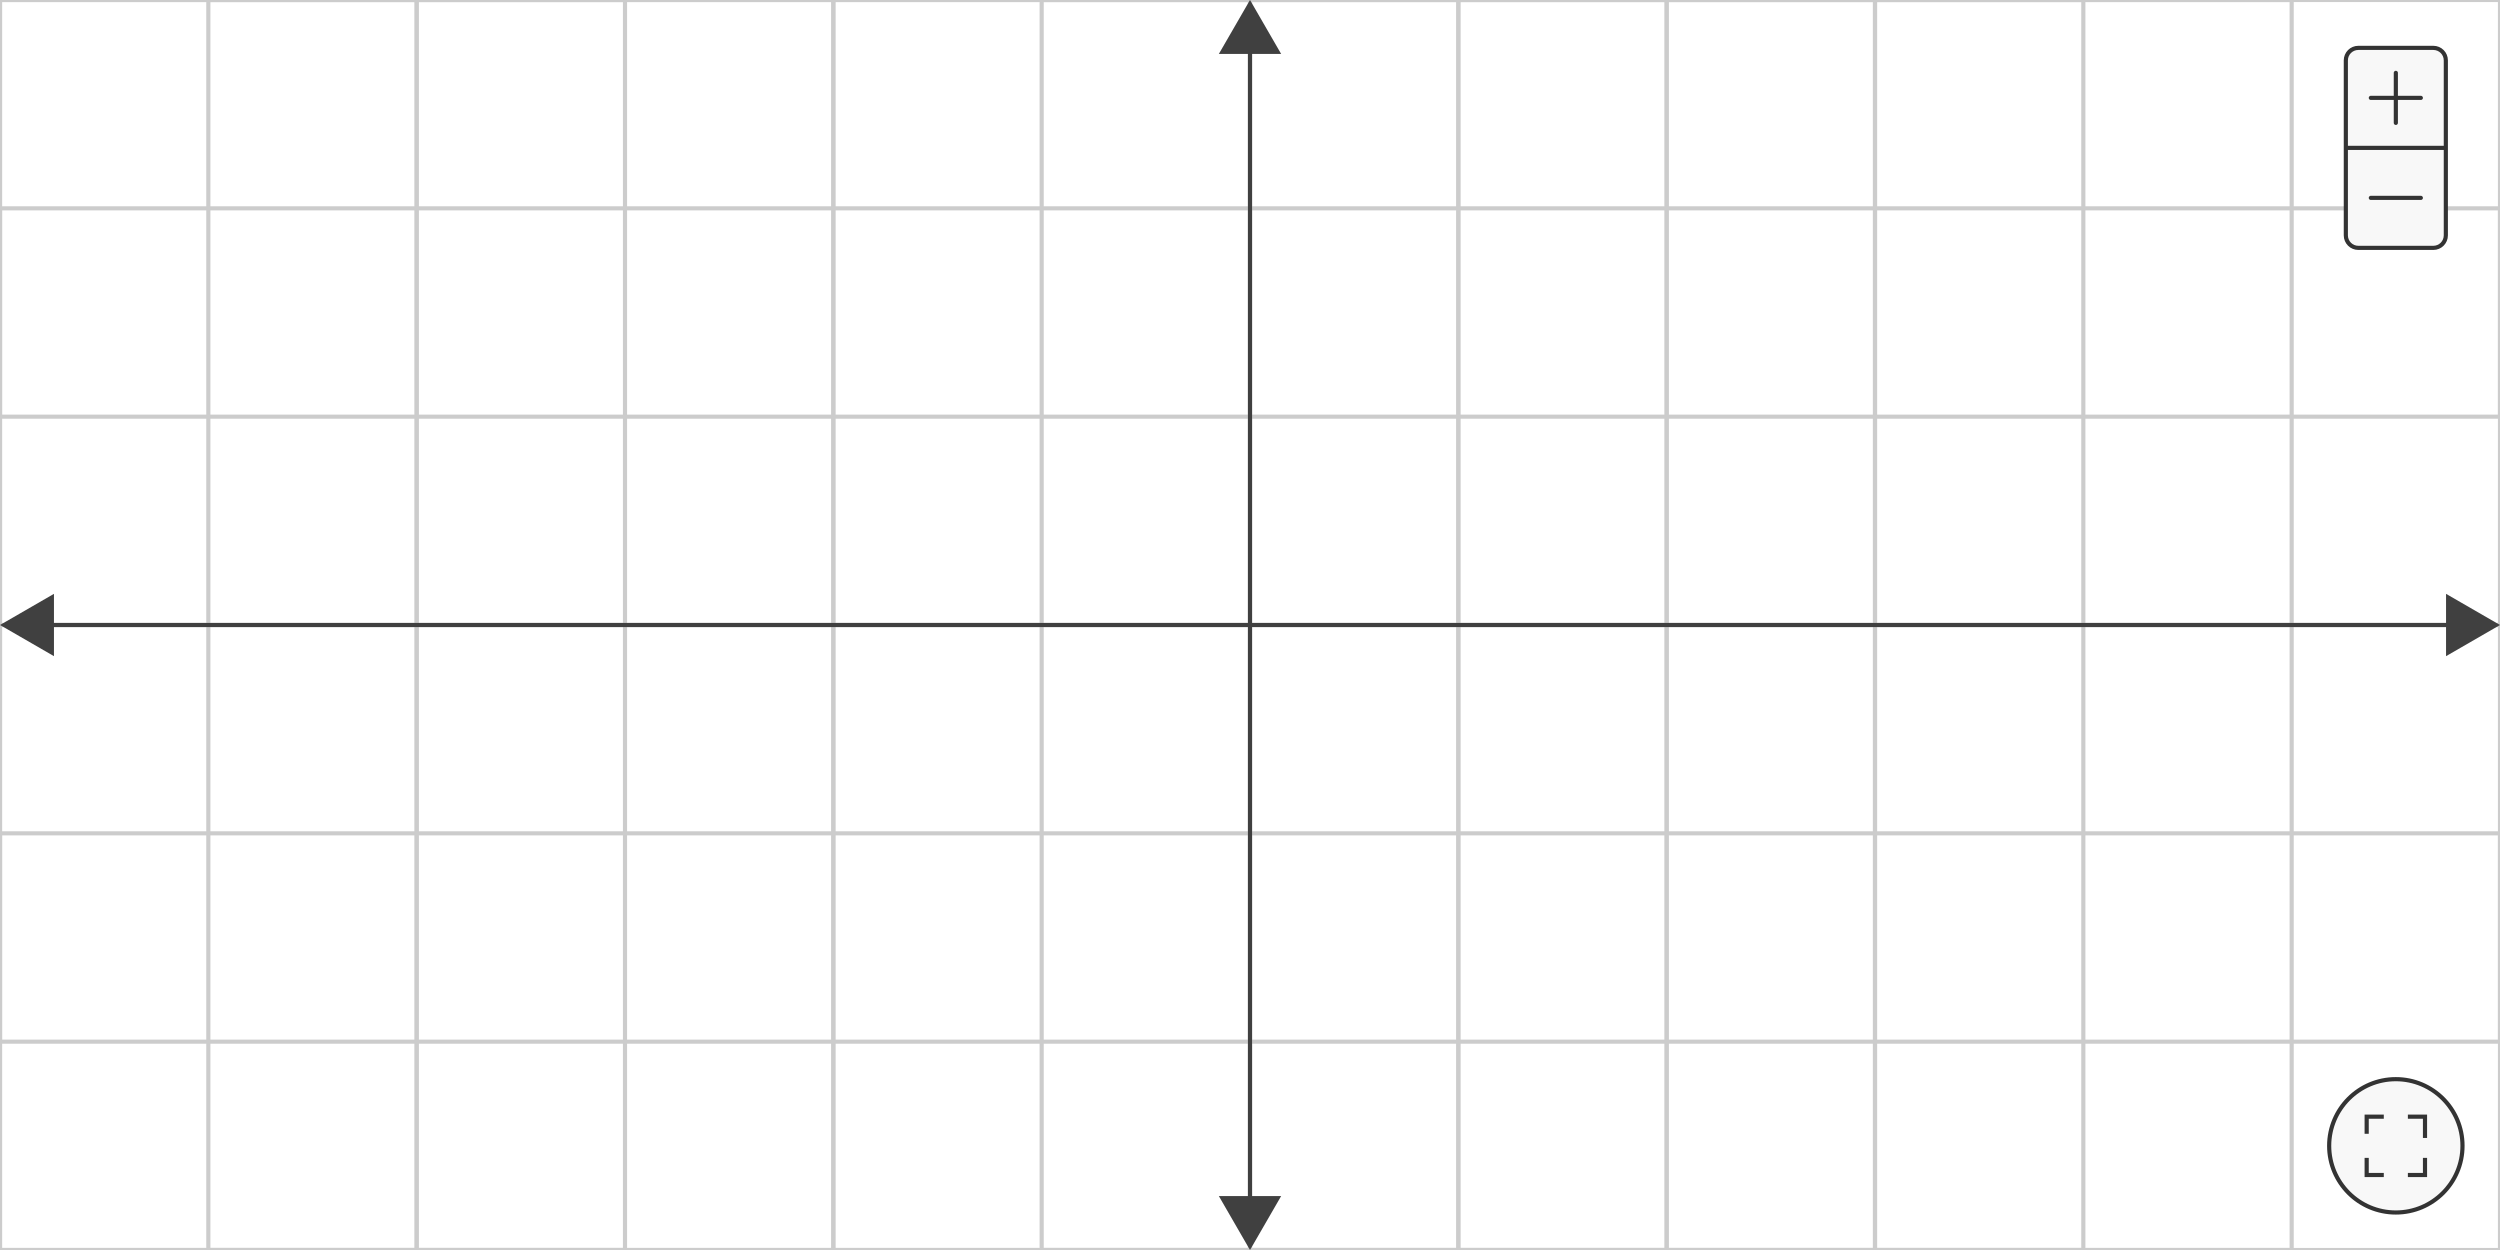
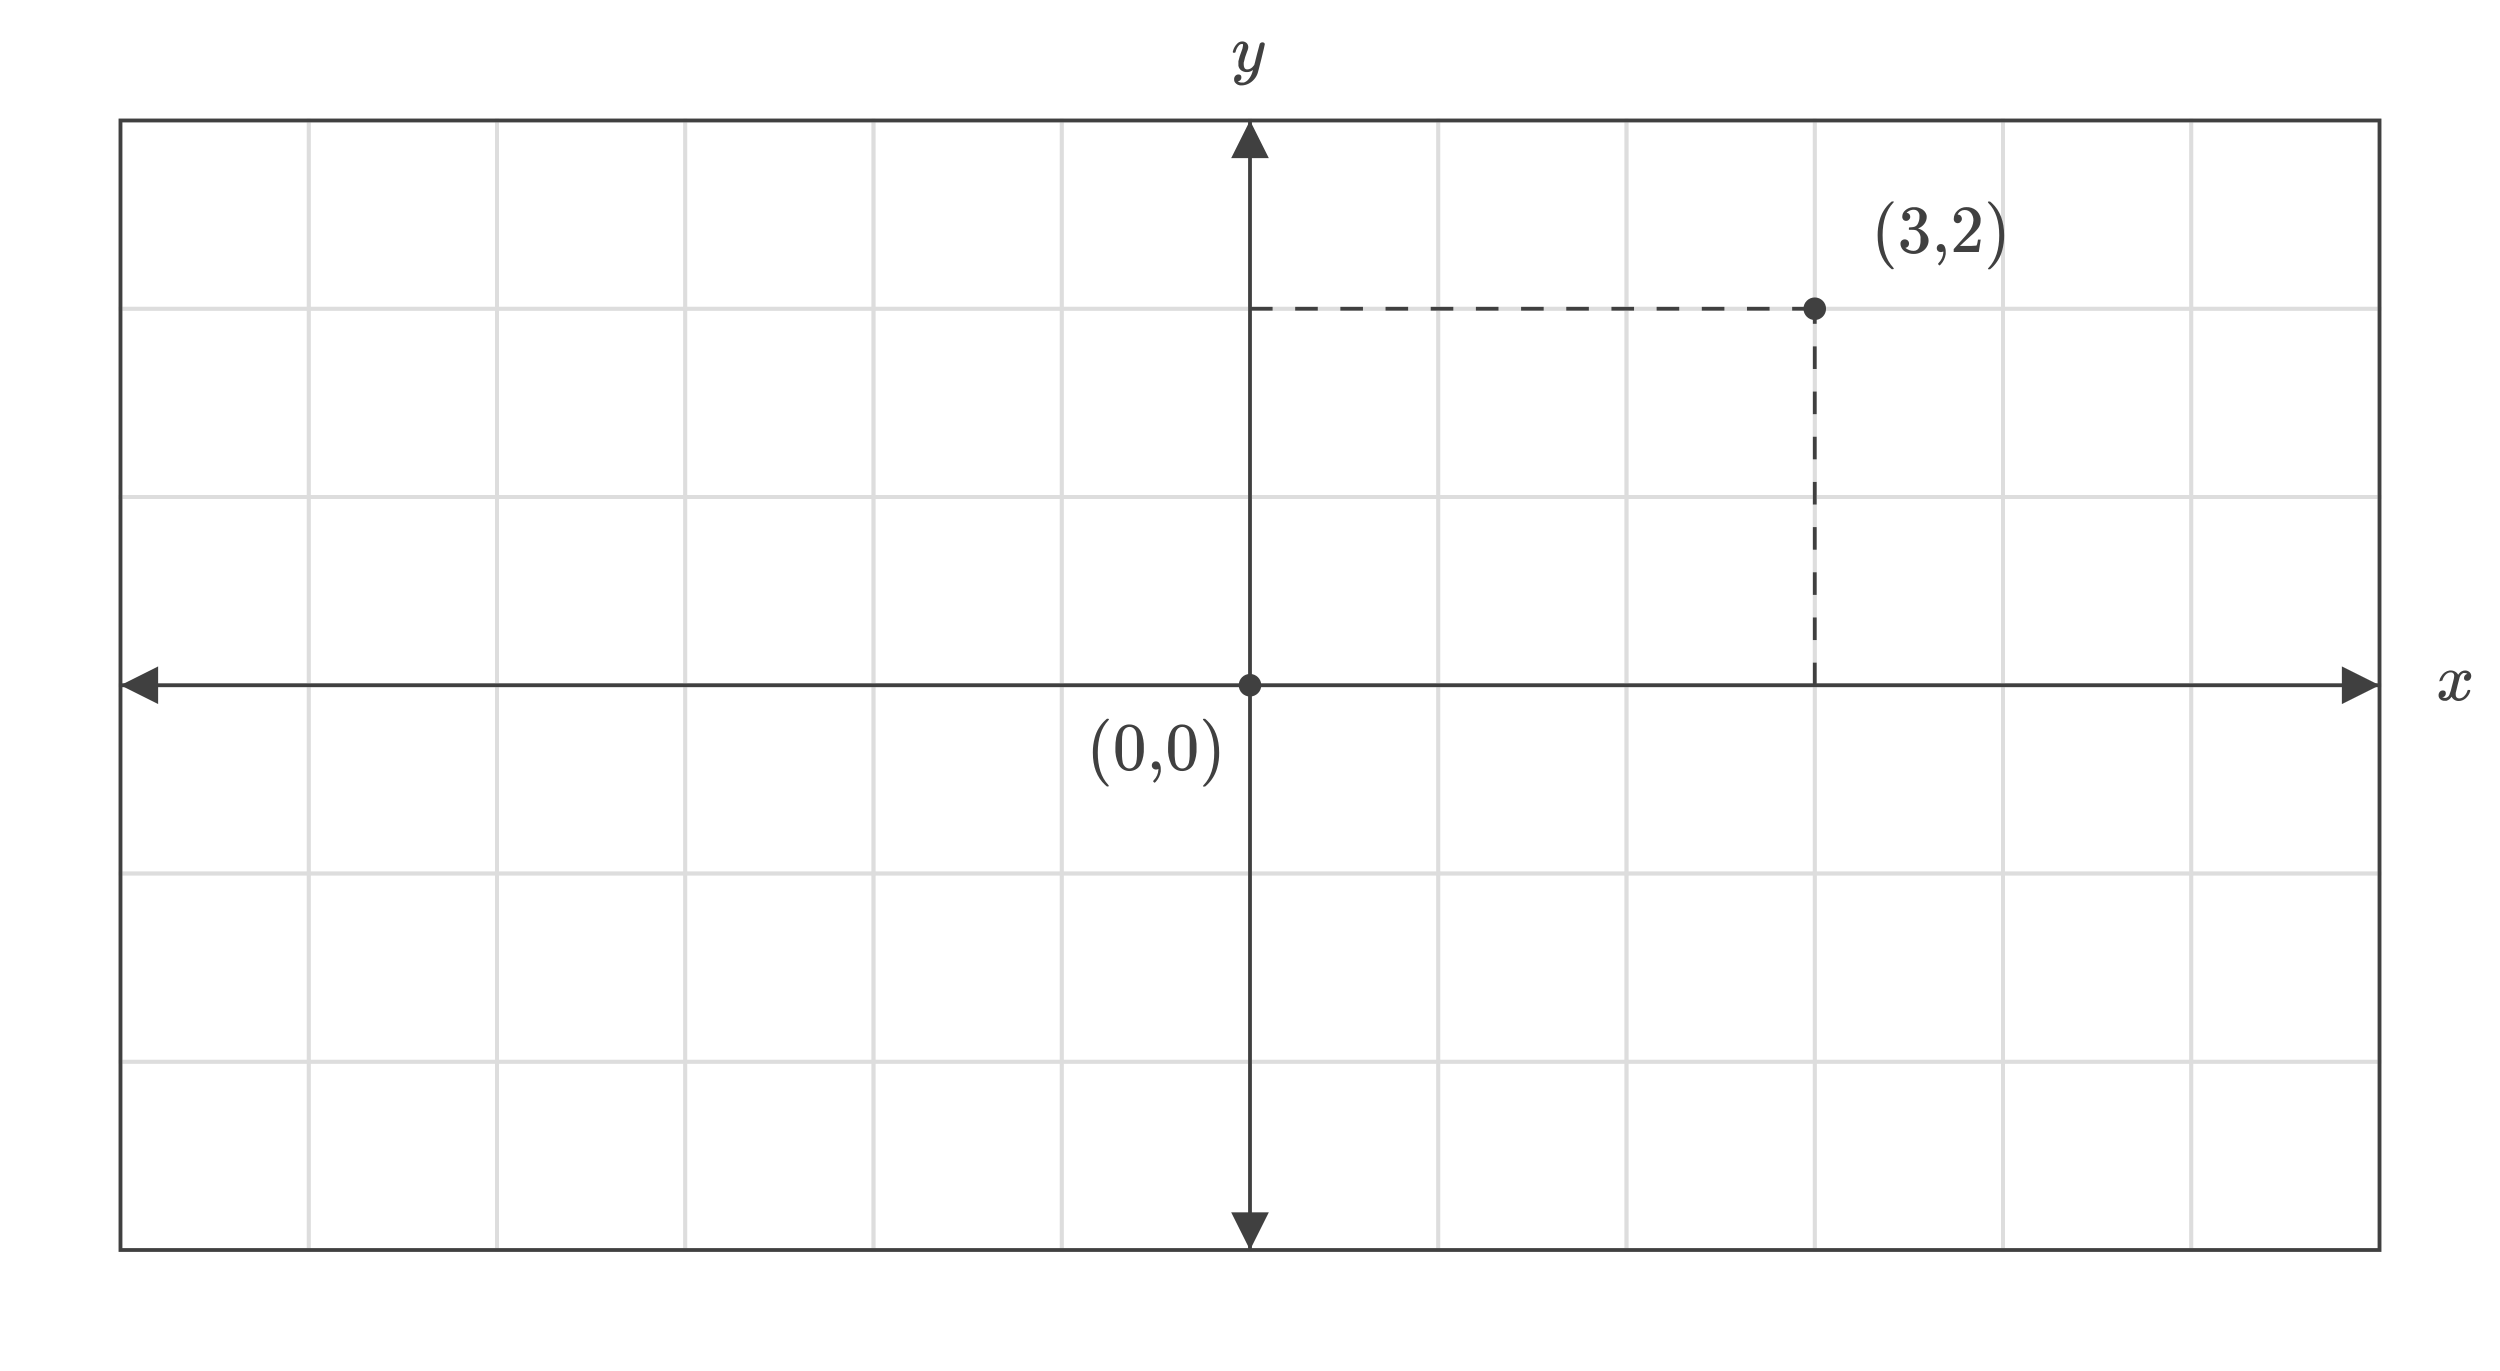
- <svg xmlns="http://www.w3.org/2000/svg" id="ab3cb693-70f8-4d13-a052-50ffa7d4d33a" data-name="Layer 1" viewBox="0 0 600 300">
+ <svg xmlns="http://www.w3.org/2000/svg" id="f08549b6-310c-4c56-a5c9-2f6e57b03590" data-name="interactive-0" viewBox="0 0 664 364">
  <defs>
-     <style>.a1291f97-666d-4975-b47e-48ad83ebad9d,.adba25d0-56de-468c-8aa0-983bf802f8e8,.eeae8be3-3306-4e94-9787-4c3d667e3231,.fc1012cf-edad-4b71-bc0b-993364f0ca87{fill:none;}.a1291f97-666d-4975-b47e-48ad83ebad9d{stroke:#ccc;}.a1291f97-666d-4975-b47e-48ad83ebad9d,.be675a66-dd5a-4f27-b7ec-1b026e3dc6b6,.eeae8be3-3306-4e94-9787-4c3d667e3231,.fc1012cf-edad-4b71-bc0b-993364f0ca87{stroke-miterlimit:10;}.adba25d0-56de-468c-8aa0-983bf802f8e8{stroke:#404040;}.e4076b27-3349-49d8-8557-c22541c64c76{fill:#404040;}.be675a66-dd5a-4f27-b7ec-1b026e3dc6b6,.fc922b9b-5a0e-445c-a202-8ea8d41160a0{fill:#f8f8f8;}.be675a66-dd5a-4f27-b7ec-1b026e3dc6b6,.eeae8be3-3306-4e94-9787-4c3d667e3231,.fc1012cf-edad-4b71-bc0b-993364f0ca87{stroke:#333;}.eeae8be3-3306-4e94-9787-4c3d667e3231{stroke-linecap:round;}</style>
+     <style>.b16e9631-929a-40f8-813e-10ebb65910ab,.b268746a-8b88-4ce5-a0a9-9ef2656de824,.fe7ba121-6928-4f18-b724-f19e76bf6233{fill:none;stroke-miterlimit:10;}.b16e9631-929a-40f8-813e-10ebb65910ab{stroke:#ddd;}.b268746a-8b88-4ce5-a0a9-9ef2656de824,.fe7ba121-6928-4f18-b724-f19e76bf6233{stroke:#404040;}.fe7ba121-6928-4f18-b724-f19e76bf6233{stroke-dasharray:6;}.ad3622a3-61ed-443c-a551-15b63ada4923{fill:#404040;}</style>
  </defs>
-   <rect class="a1291f97-666d-4975-b47e-48ad83ebad9d" width="100" height="300" />
-   <rect class="a1291f97-666d-4975-b47e-48ad83ebad9d" x="100" width="100" height="300" />
-   <rect class="a1291f97-666d-4975-b47e-48ad83ebad9d" x="200" width="100" height="300" />
-   <rect class="a1291f97-666d-4975-b47e-48ad83ebad9d" x="300" width="100" height="300" />
-   <rect class="a1291f97-666d-4975-b47e-48ad83ebad9d" x="50" width="100" height="300" />
-   <rect class="a1291f97-666d-4975-b47e-48ad83ebad9d" x="250" width="100" height="300" />
-   <rect class="a1291f97-666d-4975-b47e-48ad83ebad9d" x="350" width="100" height="300" />
-   <rect class="a1291f97-666d-4975-b47e-48ad83ebad9d" x="400" width="100" height="300" />
-   <rect class="a1291f97-666d-4975-b47e-48ad83ebad9d" x="450" width="100" height="300" />
-   <rect class="a1291f97-666d-4975-b47e-48ad83ebad9d" x="250" y="-50" width="100" height="600" transform="translate(550 -50) rotate(90)" />
-   <rect class="a1291f97-666d-4975-b47e-48ad83ebad9d" x="250" y="-250" width="100" height="600" transform="translate(350 -250) rotate(90)" />
-   <rect class="a1291f97-666d-4975-b47e-48ad83ebad9d" x="250" y="-200" width="100" height="600" transform="translate(400 -200) rotate(90)" />
-   <rect class="a1291f97-666d-4975-b47e-48ad83ebad9d" x="250" y="-100" width="100" height="600" transform="translate(500 -100) rotate(90)" />
-   <g id="ea291b7d-fbeb-467c-90b2-cd93d744ff1e" data-name="Path-3">
-     <line class="adba25d0-56de-468c-8aa0-983bf802f8e8" x1="10.76" y1="150" x2="589.24" y2="150" />
-     <polygon class="e4076b27-3349-49d8-8557-c22541c64c76" points="12.95 157.48 0 150 12.95 142.52 12.95 157.48" />
-     <polygon class="e4076b27-3349-49d8-8557-c22541c64c76" points="587.05 157.48 600 150 587.05 142.52 587.05 157.48" />
+   <rect id="a5fd3d14-380e-416f-b805-84b81b744973" data-name="rectangle-88" class="b16e9631-929a-40f8-813e-10ebb65910ab" x="582" y="282" width="50" height="50" />
+   <rect id="b70652e0-fa03-474a-acd1-346423999fdf" data-name="rectangle-87" class="b16e9631-929a-40f8-813e-10ebb65910ab" x="582" y="232" width="50" height="50" />
+   <rect id="bd8aef84-0699-4cd9-b2ef-a810c0c63bc0" data-name="rectangle-86" class="b16e9631-929a-40f8-813e-10ebb65910ab" x="582" y="182" width="50" height="50" />
+   <rect id="a8f539b7-69a3-4716-b644-8b666aa0d062" data-name="rectangle-85" class="b16e9631-929a-40f8-813e-10ebb65910ab" x="582" y="132" width="50" height="50" />
+   <rect id="ed6d71ed-43f5-4677-9f54-435ef3eb3899" data-name="rectangle-84" class="b16e9631-929a-40f8-813e-10ebb65910ab" x="582" y="82" width="50" height="50" />
+   <rect id="e57cc292-9bcf-4022-8fa5-bf37a68098e3" data-name="rectangle-83" class="b16e9631-929a-40f8-813e-10ebb65910ab" x="582" y="32" width="50" height="50" />
+   <rect id="a8c6ef3a-0702-408e-83dd-3f74f1167efb" data-name="rectangle-82" class="b16e9631-929a-40f8-813e-10ebb65910ab" x="532" y="282" width="50" height="50" />
+   <rect id="a19cae77-2def-4b8d-912b-2e9f14ade175" data-name="rectangle-81" class="b16e9631-929a-40f8-813e-10ebb65910ab" x="532" y="232" width="50" height="50" />
+   <rect id="f91cbd1f-cb24-412b-a6f9-a23057445fe3" data-name="rectangle-80" class="b16e9631-929a-40f8-813e-10ebb65910ab" x="532" y="182" width="50" height="50" />
+   <rect id="a54d8b7e-fa84-48df-a19e-829e9ecc4117" data-name="rectangle-79" class="b16e9631-929a-40f8-813e-10ebb65910ab" x="532" y="132" width="50" height="50" />
+   <rect id="acac7e89-2a20-478b-9780-1d1c365c73cb" data-name="rectangle-78" class="b16e9631-929a-40f8-813e-10ebb65910ab" x="532" y="82" width="50" height="50" />
+   <rect id="b4674ae9-a614-467d-a027-035056b717e1" data-name="rectangle-77" class="b16e9631-929a-40f8-813e-10ebb65910ab" x="532" y="32" width="50" height="50" />
+   <rect id="a0c428db-d27b-4b8a-8372-dcff5e5e59ca" data-name="rectangle-76" class="b16e9631-929a-40f8-813e-10ebb65910ab" x="482" y="282" width="50" height="50" />
+   <rect id="b272a7f0-5e46-4d01-b672-136c7c8215f3" data-name="rectangle-75" class="b16e9631-929a-40f8-813e-10ebb65910ab" x="482" y="232" width="50" height="50" />
+   <rect id="f49a96f4-fee9-4777-8238-54a6f3769e48" data-name="rectangle-74" class="b16e9631-929a-40f8-813e-10ebb65910ab" x="482" y="182" width="50" height="50" />
+   <rect id="ffd9849a-62a2-488e-9c94-85a076a7296f" data-name="rectangle-73" class="b16e9631-929a-40f8-813e-10ebb65910ab" x="482" y="132" width="50" height="50" />
+   <rect id="bfa612c7-db54-4b8d-a887-b3fa284630ac" data-name="rectangle-72" class="b16e9631-929a-40f8-813e-10ebb65910ab" x="482" y="82" width="50" height="50" />
+   <rect id="bab756dc-5886-4a99-846b-dcbe71c7460f" data-name="rectangle-71" class="b16e9631-929a-40f8-813e-10ebb65910ab" x="482" y="32" width="50" height="50" />
+   <rect id="f84fb339-5ca2-4c3b-abc3-96d7a898ce11" data-name="rectangle-70" class="b16e9631-929a-40f8-813e-10ebb65910ab" x="432" y="282" width="50" height="50" />
+   <rect id="a71ed599-cbb0-43c2-aa6c-8639e35f15a7" data-name="rectangle-69" class="b16e9631-929a-40f8-813e-10ebb65910ab" x="432" y="232" width="50" height="50" />
+   <rect id="b5d0ae0b-ee8f-42b8-8abc-d776c59dcd53" data-name="rectangle-68" class="b16e9631-929a-40f8-813e-10ebb65910ab" x="432" y="182" width="50" height="50" />
+   <rect id="f2c101a4-fc5c-4ec8-a769-bcf60687e0e6" data-name="rectangle-67" class="b16e9631-929a-40f8-813e-10ebb65910ab" x="432" y="132" width="50" height="50" />
+   <rect id="bb4d224b-4b60-4ede-ba0f-b2872646001a" data-name="rectangle-66" class="b16e9631-929a-40f8-813e-10ebb65910ab" x="432" y="82" width="50" height="50" />
+   <rect id="a7c24c09-6baf-4a8b-ae23-f11378f62e1e" data-name="rectangle-65" class="b16e9631-929a-40f8-813e-10ebb65910ab" x="432" y="32" width="50" height="50" />
+   <rect id="e7e0aecb-f0d5-4edd-a6e6-31e6c7b5e9db" data-name="rectangle-64" class="b16e9631-929a-40f8-813e-10ebb65910ab" x="382" y="282" width="50" height="50" />
+   <rect id="af055a52-65af-481f-ac58-1657a623dc0e" data-name="rectangle-63" class="b16e9631-929a-40f8-813e-10ebb65910ab" x="382" y="232" width="50" height="50" />
+   <rect id="f0dc49f6-0711-46e4-bd29-c3699e68ce36" data-name="rectangle-62" class="b16e9631-929a-40f8-813e-10ebb65910ab" x="382" y="182" width="50" height="50" />
+   <rect id="ab2713af-3585-4f17-bce2-ba06d1635dd7" data-name="rectangle-61" class="b16e9631-929a-40f8-813e-10ebb65910ab" x="382" y="132" width="50" height="50" />
+   <rect id="beb54811-85c5-41b5-8c0a-e336ddd61fb5" data-name="rectangle-60" class="b16e9631-929a-40f8-813e-10ebb65910ab" x="382" y="82" width="50" height="50" />
+   <rect id="fbd4d564-dba4-48b3-981d-bb5c821d3eeb" data-name="rectangle-59" class="b16e9631-929a-40f8-813e-10ebb65910ab" x="382" y="32" width="50" height="50" />
+   <rect id="b17b8379-a431-4b18-901d-1435300e6633" data-name="rectangle-58" class="b16e9631-929a-40f8-813e-10ebb65910ab" x="332" y="282" width="50" height="50" />
+   <rect id="a5d26a72-885a-4c6f-94a5-ac5d5795212a" data-name="rectangle-57" class="b16e9631-929a-40f8-813e-10ebb65910ab" x="332" y="232" width="50" height="50" />
+   <rect id="b36f1f17-cbd6-4d5b-bc6f-819754f7ec19" data-name="rectangle-56" class="b16e9631-929a-40f8-813e-10ebb65910ab" x="332" y="182" width="50" height="50" />
+   <rect id="a52b4297-5fec-4d99-8f11-c4b5eb5d7845" data-name="rectangle-55" class="b16e9631-929a-40f8-813e-10ebb65910ab" x="332" y="132" width="50" height="50" />
+   <rect id="a8ce2163-3a2b-4894-a2ed-14a58f6eadb0" data-name="rectangle-54" class="b16e9631-929a-40f8-813e-10ebb65910ab" x="332" y="82" width="50" height="50" />
+   <rect id="e59022de-4c1a-4b5c-abea-7f79b381ef43" data-name="rectangle-53" class="b16e9631-929a-40f8-813e-10ebb65910ab" x="332" y="32" width="50" height="50" />
+   <rect id="bbeca5d8-8702-4507-8fc8-96bd63aa8bdf" data-name="rectangle-52" class="b16e9631-929a-40f8-813e-10ebb65910ab" x="282" y="282" width="50" height="50" />
+   <rect id="b7f1ff5f-abc7-483f-bdc3-0ba0a0299e38" data-name="rectangle-51" class="b16e9631-929a-40f8-813e-10ebb65910ab" x="282" y="232" width="50" height="50" />
+   <rect id="b5166aa4-a9fe-4c18-80f4-cb4689edd76c" data-name="rectangle-50" class="b16e9631-929a-40f8-813e-10ebb65910ab" x="282" y="182" width="50" height="50" />
+   <rect id="e7b633ea-a78c-48cf-b3f7-0bd47056c682" data-name="rectangle-49" class="b16e9631-929a-40f8-813e-10ebb65910ab" x="282" y="132" width="50" height="50" />
+   <rect id="b8964338-b952-4daa-a63a-53fc2989bce4" data-name="rectangle-48" class="b16e9631-929a-40f8-813e-10ebb65910ab" x="282" y="82" width="50" height="50" />
+   <rect id="a466e1a6-0062-47b0-ad1d-2123e43891ea" data-name="rectangle-47" class="b16e9631-929a-40f8-813e-10ebb65910ab" x="282" y="32" width="50" height="50" />
+   <rect id="b57790cc-a27d-4a78-af83-2aa7486b348c" data-name="rectangle-46" class="b16e9631-929a-40f8-813e-10ebb65910ab" x="232" y="282" width="50" height="50" />
+   <rect id="a4905621-240d-4d4d-8891-b42b44e5ffc4" data-name="rectangle-45" class="b16e9631-929a-40f8-813e-10ebb65910ab" x="232" y="232" width="50" height="50" />
+   <rect id="a6dc680a-a261-4411-a6a1-899b6dd7bbc5" data-name="rectangle-44" class="b16e9631-929a-40f8-813e-10ebb65910ab" x="232" y="182" width="50" height="50" />
+   <rect id="b38232b0-c3dc-4f73-8d19-b1e1a8aa4b6f" data-name="rectangle-43" class="b16e9631-929a-40f8-813e-10ebb65910ab" x="232" y="132" width="50" height="50" />
+   <rect id="a286f97f-5d9d-4d9d-b152-e88e1f17ef39" data-name="rectangle-42" class="b16e9631-929a-40f8-813e-10ebb65910ab" x="232" y="82" width="50" height="50" />
+   <rect id="bb040928-ab9f-47ad-ac1c-8c4c36ce8dd0" data-name="rectangle-41" class="b16e9631-929a-40f8-813e-10ebb65910ab" x="232" y="32" width="50" height="50" />
+   <rect id="fc09256c-ac08-48b0-b448-68d527cdf95c" data-name="rectangle-40" class="b16e9631-929a-40f8-813e-10ebb65910ab" x="182" y="282" width="50" height="50" />
+   <rect id="b30e86f9-c260-4f0c-bdc8-18b07c92bf8c" data-name="rectangle-39" class="b16e9631-929a-40f8-813e-10ebb65910ab" x="182" y="232" width="50" height="50" />
+   <rect id="b0e4680d-43fa-488a-9994-afacf4b96c26" data-name="rectangle-38" class="b16e9631-929a-40f8-813e-10ebb65910ab" x="182" y="182" width="50" height="50" />
+   <rect id="babfdbc5-d217-40f1-9fa1-c39e9a33fa5c" data-name="rectangle-37" class="b16e9631-929a-40f8-813e-10ebb65910ab" x="182" y="132" width="50" height="50" />
+   <rect id="aae77a6b-a7b5-4b54-b384-9924d670823e" data-name="rectangle-36" class="b16e9631-929a-40f8-813e-10ebb65910ab" x="182" y="82" width="50" height="50" />
+   <rect id="ebe1a19d-d53e-4482-b5e8-8bf90db92cfb" data-name="rectangle-35" class="b16e9631-929a-40f8-813e-10ebb65910ab" x="182" y="32" width="50" height="50" />
+   <rect id="b908805b-ead8-4b3d-9aa2-df2cb913451c" data-name="rectangle-34" class="b16e9631-929a-40f8-813e-10ebb65910ab" x="132" y="282" width="50" height="50" />
+   <rect id="a33e9f46-1b91-4bb3-93ac-65c1f1ef85eb" data-name="rectangle-33" class="b16e9631-929a-40f8-813e-10ebb65910ab" x="132" y="232" width="50" height="50" />
+   <rect id="ebb1daa0-e80e-42fb-9d59-b6eb893b9db2" data-name="rectangle-32" class="b16e9631-929a-40f8-813e-10ebb65910ab" x="132" y="182" width="50" height="50" />
+   <rect id="e522a41a-8397-449f-9c6c-8aec892dcfc0" data-name="rectangle-31" class="b16e9631-929a-40f8-813e-10ebb65910ab" x="132" y="132" width="50" height="50" />
+   <rect id="a9ea4c9e-632c-467c-b772-5e25fd5c61cd" data-name="rectangle-30" class="b16e9631-929a-40f8-813e-10ebb65910ab" x="132" y="82" width="50" height="50" />
+   <rect id="a5011d32-546b-44e4-abc0-4a49af01005f" data-name="rectangle-29" class="b16e9631-929a-40f8-813e-10ebb65910ab" x="132" y="32" width="50" height="50" />
+   <rect id="f8e74de9-bf84-4f9d-bbcf-b23f77790e62" data-name="rectangle-28" class="b16e9631-929a-40f8-813e-10ebb65910ab" x="82" y="282" width="50" height="50" />
+   <rect id="a44fcdfa-bda0-48fd-8f39-884c2e90c7ee" data-name="rectangle-27" class="b16e9631-929a-40f8-813e-10ebb65910ab" x="82" y="232" width="50" height="50" />
+   <rect id="bc90e1e3-cd29-4648-86d8-0137f4df873d" data-name="rectangle-26" class="b16e9631-929a-40f8-813e-10ebb65910ab" x="82" y="182" width="50" height="50" />
+   <rect id="a2fa4bf0-b35d-4b8a-b49e-e83947a7e122" data-name="rectangle-25" class="b16e9631-929a-40f8-813e-10ebb65910ab" x="82" y="132" width="50" height="50" />
+   <rect id="b8ad1fb7-c22f-4934-bc57-e41cf5d9e76e" data-name="rectangle-24" class="b16e9631-929a-40f8-813e-10ebb65910ab" x="82" y="82" width="50" height="50" />
+   <rect id="a6d7be2c-50a3-47b2-8781-f62e45f3c01a" data-name="rectangle-23" class="b16e9631-929a-40f8-813e-10ebb65910ab" x="82" y="32" width="50" height="50" />
+   <rect id="b3186b93-17e8-4d4c-8eb6-1bf479e5660a" data-name="rectangle-22" class="b16e9631-929a-40f8-813e-10ebb65910ab" x="32" y="282" width="50" height="50" />
+   <rect id="fe571783-cee3-404a-82a1-a20fe9105363" data-name="rectangle-21" class="b16e9631-929a-40f8-813e-10ebb65910ab" x="32" y="232" width="50" height="50" />
+   <rect id="b8c04c0c-4287-403f-b95d-5b6fd6c2403f" data-name="rectangle-20" class="b16e9631-929a-40f8-813e-10ebb65910ab" x="32" y="182" width="50" height="50" />
+   <rect id="ec7d4238-76b0-4d0c-925d-0d811232c540" data-name="rectangle-19" class="b16e9631-929a-40f8-813e-10ebb65910ab" x="32" y="132" width="50" height="50" />
+   <rect id="b782e8a9-5e07-466b-b6e0-d65eae313a5e" data-name="rectangle-18" class="b16e9631-929a-40f8-813e-10ebb65910ab" x="32" y="82" width="50" height="50" />
+   <rect id="b18b5168-a870-4005-984f-2b543d1bd0c1" data-name="rectangle-17" class="b16e9631-929a-40f8-813e-10ebb65910ab" x="32" y="32" width="50" height="50" />
+   <line id="efdcb67b-0e42-4092-b5d3-fba6745f20d8" data-name="line-15" class="fe7ba121-6928-4f18-b724-f19e76bf6233" x1="482" y1="182" x2="482" y2="82" />
+   <line id="b7567b82-3395-4a13-ab40-6d55609ac69b" data-name="line-16" class="fe7ba121-6928-4f18-b724-f19e76bf6233" x1="332" y1="82" x2="482" y2="82" />
+   <path id="adbdab13-738a-40d0-a2fa-f2630ad3a294" data-name="path-12" class="ad3622a3-61ed-443c-a551-15b63ada4923" d="M42,187l-10-5,10-5Z" />
+   <path class="ad3622a3-61ed-443c-a551-15b63ada4923" d="M622,177l10,5-10,5Z" />
+   <path class="ad3622a3-61ed-443c-a551-15b63ada4923" d="M327,42l5-10,5,10Z" />
+   <path class="ad3622a3-61ed-443c-a551-15b63ada4923" d="M337,322l-5,10-5-10Z" />
+   <rect id="f0ed36d4-c758-4191-a5df-a5e7952ca1e7" data-name="rectangle-8" class="b268746a-8b88-4ce5-a0a9-9ef2656de824" x="32" y="32" width="600" height="300" />
+   <circle id="adb0296d-6726-418c-8101-b400431f1938" data-name="circle-9" class="ad3622a3-61ed-443c-a551-15b63ada4923" cx="332" cy="182" r="3" />
+   <g id="a2e3acde-88b2-498d-b40d-09787630cde6" data-name="text-10">
+     <path class="ad3622a3-61ed-443c-a551-15b63ada4923" d="M503,71.34c0,.11-.1.16-.32.16h-.23l-.51-.43q-3.24-3-3.24-8.57a14.81,14.81,0,0,1,.52-4,9.76,9.76,0,0,1,2.72-4.56l.29-.24.22-.19h.23a.5.5,0,0,1,.27,0,.15.15,0,0,1,.05.11c0,.05-.06.14-.19.27q-2.79,3-2.79,8.57t2.79,8.57C502.93,71.2,503,71.29,503,71.34Z" />
+     <path class="ad3622a3-61ed-443c-a551-15b63ada4923" d="M506.29,58.67a1,1,0,0,1-.77-.31,1.15,1.15,0,0,1-.28-.79,2.16,2.16,0,0,1,.81-1.72,3.45,3.45,0,0,1,1.88-.82h.27c.42,0,.68,0,.79,0a4.07,4.07,0,0,1,1.2.38,2.67,2.67,0,0,1,1.5,1.69,2,2,0,0,1,.05.48,3,3,0,0,1-.66,1.9,3.57,3.57,0,0,1-1.64,1.2c-.06,0-.06,0,0,0a.69.69,0,0,0,.18.06A3.77,3.77,0,0,1,511.47,62a2.74,2.74,0,0,1,.76,1.9,3.22,3.22,0,0,1-.34,1.42,3.56,3.56,0,0,1-1.42,1.52,4,4,0,0,1-2.18.61,4.25,4.25,0,0,1-2.11-.51,2.53,2.53,0,0,1-1.24-1.35,2,2,0,0,1-.18-.88,1.08,1.08,0,0,1,.33-.82,1.21,1.21,0,0,1,1.63,0,1.09,1.09,0,0,1,.32.81,1.1,1.1,0,0,1-.86,1.12l-.13,0a3.41,3.41,0,0,0,2.24.81,1.61,1.61,0,0,0,1.49-1,4.2,4.2,0,0,0,.31-1.82v-.36a2.32,2.32,0,0,0-1.16-2.29,3.78,3.78,0,0,0-1.09-.12l-.76,0L507,61a.53.53,0,0,1,0-.28.45.45,0,0,1,.05-.27s.07-.06.09-.06a6.38,6.38,0,0,0,1.05-.09,1.54,1.54,0,0,0,1.2-.89,3.92,3.92,0,0,0,.42-1.88,1.73,1.73,0,0,0-.63-1.57,1.57,1.57,0,0,0-.85-.25,2.6,2.6,0,0,0-1.58.49.51.51,0,0,0-.16.12,1.06,1.06,0,0,0-.15.15l-.05.07.12,0a.83.83,0,0,1,.61.34,1.1,1.1,0,0,1,.24.7,1,1,0,0,1-.3.73A1,1,0,0,1,506.29,58.67Z" />
+     <path class="ad3622a3-61ed-443c-a551-15b63ada4923" d="M514.73,66.69a1,1,0,0,1-.32-.77,1.07,1.07,0,0,1,.29-.77,1,1,0,0,1,.77-.33,1.06,1.06,0,0,1,1,.58,3,3,0,0,1,.31,1.46q0,.33,0,.63a5.18,5.18,0,0,1-1.32,2.75c-.17.17-.27.25-.32.25s-.13,0-.24-.16-.16-.19-.16-.23.06-.15.18-.27a4.25,4.25,0,0,0,1.23-2.78v-.21l-.11,0a1.21,1.21,0,0,1-.49.11A1.09,1.09,0,0,1,514.73,66.69Z" />
+     <path class="ad3622a3-61ed-443c-a551-15b63ada4923" d="M520,59.28a1,1,0,0,1-.8-.33,1.12,1.12,0,0,1-.28-.79,2.93,2.93,0,0,1,1-2.22,3.28,3.28,0,0,1,2.35-.93,3.89,3.89,0,0,1,2.56.84A3.49,3.49,0,0,1,526.05,58a4.18,4.18,0,0,1,0,.59,3.39,3.39,0,0,1-.63,2,11.77,11.77,0,0,1-2,2.07c-.43.37-1,.93-1.8,1.66l-1.06,1h1.37a21.74,21.74,0,0,0,3-.09s.1-.13.18-.37.13-.54.25-1.23v0h.72v0l-.51,3.3v0h-6.67v-.34a1.52,1.52,0,0,1,0-.42l1.51-1.71q2-2.18,2.52-2.88a5.17,5.17,0,0,0,1.21-3,3.17,3.17,0,0,0-.62-2,2.09,2.09,0,0,0-1.74-.8,2,2,0,0,0-1.69.93,1.44,1.44,0,0,1-.11.2l0,.11s0,0,.09,0a.94.94,0,0,1,.73.32,1.17,1.17,0,0,1,.28.76,1.06,1.06,0,0,1-.3.76A1,1,0,0,1,520,59.28Z" />
+     <path class="ad3622a3-61ed-443c-a551-15b63ada4923" d="M528.09,53.52l.07,0h.39l.51.43q3.24,3,3.24,8.57a14.52,14.52,0,0,1-.52,4,9.79,9.79,0,0,1-2.72,4.57l-.29.24-.22.19h-.21a.55.55,0,0,1-.28,0s-.06-.08-.06-.18l.19-.23Q531,68.16,531,62.5T528.19,54l-.19-.23A.2.2,0,0,1,528.09,53.52Z" />
  </g>
-   <g id="a5bb89ae-f994-4e66-9670-e66d35aec873" data-name="Path-3">
-     <line class="adba25d0-56de-468c-8aa0-983bf802f8e8" x1="300" y1="289.24" x2="300" y2="10.76" />
-     <polygon class="e4076b27-3349-49d8-8557-c22541c64c76" points="307.48 287.05 300 300 292.52 287.05 307.48 287.05" />
-     <polygon class="e4076b27-3349-49d8-8557-c22541c64c76" points="307.48 12.95 300 0 292.52 12.95 307.48 12.95" />
+   <g id="f8013c9c-2d4f-4d17-95d2-49091ca46b28" data-name="text-10">
+     <path class="ad3622a3-61ed-443c-a551-15b63ada4923" d="M294.51,208.73c0,.11-.11.16-.33.16H294l-.5-.43c-2.16-2-3.24-4.82-3.24-8.57a14.42,14.42,0,0,1,.52-4,9.69,9.69,0,0,1,2.72-4.55l.28-.25.22-.19h.23q.22,0,.27.06a.14.14,0,0,1,.06.11s-.07.13-.2.27c-1.86,2-2.79,4.82-2.79,8.56s.93,6.6,2.79,8.57C294.44,208.59,294.51,208.68,294.51,208.73Z" />
+     <path class="ad3622a3-61ed-443c-a551-15b63ada4923" d="M297.24,193.86a3.19,3.19,0,0,1,2.76-1.45,3.32,3.32,0,0,1,2.3.9,3.85,3.85,0,0,1,.83,1.22,10.35,10.35,0,0,1,.67,4.1,9.31,9.31,0,0,1-.78,4.27,3.09,3.09,0,0,1-1.47,1.51,3.46,3.46,0,0,1-1.53.38,3.18,3.18,0,0,1-3-1.89,9.46,9.46,0,0,1-.77-4.27,14.11,14.11,0,0,1,.22-2.76A6.27,6.27,0,0,1,297.24,193.86Zm4.05-.21a1.62,1.62,0,0,0-1.27-.58,1.7,1.7,0,0,0-1.3.58,2.2,2.2,0,0,0-.54,1,10.38,10.38,0,0,0-.18,2.05c0,.07,0,.3,0,.7s0,.73,0,1c0,1.15,0,2,0,2.41a11.22,11.22,0,0,0,.21,1.81,2.15,2.15,0,0,0,.54.95,1.61,1.61,0,0,0,1.25.54,1.57,1.57,0,0,0,1.22-.54,2.15,2.15,0,0,0,.54-.95,9.94,9.94,0,0,0,.22-1.81c0-.45,0-1.26,0-2.41,0-.26,0-.59,0-1s0-.63,0-.7a10.38,10.38,0,0,0-.18-2.05A2,2,0,0,0,301.29,193.65Z" />
+     <path class="ad3622a3-61ed-443c-a551-15b63ada4923" d="M306.24,204.08a1.06,1.06,0,0,1-.32-.77,1.1,1.1,0,0,1,.3-.77,1,1,0,0,1,.76-.32,1.06,1.06,0,0,1,1,.57,3,3,0,0,1,.32,1.46,5.9,5.9,0,0,1,0,.63,5.17,5.17,0,0,1-1.31,2.75c-.17.17-.28.26-.33.26s-.12-.06-.23-.17-.16-.18-.16-.23.06-.15.18-.27a4.23,4.23,0,0,0,1.22-2.77v-.22l-.11.06a1.15,1.15,0,0,1-.48.1A1.1,1.1,0,0,1,306.24,204.08Z" />
+     <path class="ad3622a3-61ed-443c-a551-15b63ada4923" d="M311.25,193.86a3.17,3.17,0,0,1,2.75-1.45,3.33,3.33,0,0,1,2.31.9,3.84,3.84,0,0,1,.82,1.22,10.17,10.17,0,0,1,.67,4.1,9.46,9.46,0,0,1-.77,4.27,3.11,3.11,0,0,1-1.48,1.51,3.39,3.39,0,0,1-1.53.38,3.16,3.16,0,0,1-3-1.89,9.31,9.31,0,0,1-.78-4.27,14,14,0,0,1,.23-2.76A6,6,0,0,1,311.25,193.86Zm4.05-.21a1.66,1.66,0,0,0-1.28-.58,1.71,1.71,0,0,0-1.3.58,2.2,2.2,0,0,0-.54,1,12.24,12.24,0,0,0-.18,2.05v.7c0,.4,0,.73,0,1,0,1.15,0,2,0,2.41a9.94,9.94,0,0,0,.22,1.81,2,2,0,0,0,.54.95,1.59,1.59,0,0,0,1.24.54,1.57,1.57,0,0,0,1.22-.54,2,2,0,0,0,.54-.95,9.94,9.94,0,0,0,.22-1.81c0-.45,0-1.26,0-2.41,0-.26,0-.59,0-1s0-.63,0-.7a12.24,12.24,0,0,0-.18-2.05A2.2,2.2,0,0,0,315.3,193.65Z" />
+     <path class="ad3622a3-61ed-443c-a551-15b63ada4923" d="M319.6,190.91l.07,0h.4l.5.44c2.16,2,3.24,4.82,3.24,8.56a14.15,14.15,0,0,1-.52,4,9.66,9.66,0,0,1-2.72,4.57l-.29.25-.21.18h-.22a.81.81,0,0,1-.28,0,.22.22,0,0,1-.06-.18l.2-.24q2.79-2.9,2.79-8.55t-2.79-8.55l-.2-.23A.22.22,0,0,1,319.6,190.91Z" />
  </g>
-   <circle class="be675a66-dd5a-4f27-b7ec-1b026e3dc6b6" cx="575" cy="275" r="16" />
-   <polyline class="fc1012cf-edad-4b71-bc0b-993364f0ca87" points="568 272.11 568 268 572.11 268" />
-   <polyline class="fc1012cf-edad-4b71-bc0b-993364f0ca87" points="577.89 268 582 268 582 273.11" />
-   <polyline class="fc1012cf-edad-4b71-bc0b-993364f0ca87" points="572.11 282 568 282 568 277.89" />
-   <polyline class="fc1012cf-edad-4b71-bc0b-993364f0ca87" points="582 277.89 582 282 577.89 282" />
-   <rect class="fc922b9b-5a0e-445c-a202-8ea8d41160a0" x="563" y="11.49" width="24" height="48" rx="3" />
-   <rect class="fc1012cf-edad-4b71-bc0b-993364f0ca87" x="563" y="11.49" width="24" height="48" rx="3" />
-   <line class="eeae8be3-3306-4e94-9787-4c3d667e3231" x1="581" y1="23.49" x2="569" y2="23.49" />
-   <line class="eeae8be3-3306-4e94-9787-4c3d667e3231" x1="575" y1="29.49" x2="575" y2="17.49" />
-   <line class="eeae8be3-3306-4e94-9787-4c3d667e3231" x1="581" y1="47.49" x2="569" y2="47.49" />
-   <line class="be675a66-dd5a-4f27-b7ec-1b026e3dc6b6" x1="587" y1="35.49" x2="563" y2="35.49" />
+   <g id="ba6943f5-c545-4e08-9a2f-fa09e3b98253" data-name="text-13">
+     <path class="ad3622a3-61ed-443c-a551-15b63ada4923" d="M648,181a.31.31,0,0,1-.1-.2,3.24,3.24,0,0,1,.55-1.24,3.09,3.09,0,0,1,2.13-1.48l.38,0a2.17,2.17,0,0,1,1.16.33,1.84,1.84,0,0,1,.76.81l.29-.38a2,2,0,0,1,1.53-.76,1.73,1.73,0,0,1,1.2.43,1.36,1.36,0,0,1,.46,1,1.43,1.43,0,0,1-.32.94,1,1,0,0,1-.84.38.79.79,0,0,1-.55-.2.66.66,0,0,1-.22-.52,1.15,1.15,0,0,1,.9-1.14,1.16,1.16,0,0,0-.72-.23,1.35,1.35,0,0,0-.34,0,1.91,1.91,0,0,0-1,1.19c0,.1-.21.77-.52,2s-.48,1.94-.51,2.1a3.29,3.29,0,0,0,0,.54.92.92,0,0,0,.25.68.9.9,0,0,0,.67.25,1.86,1.86,0,0,0,1.37-.64,3.27,3.27,0,0,0,.82-1.41.46.46,0,0,1,.11-.21.91.91,0,0,1,.29,0c.23,0,.34,0,.34.14s0,.08,0,.2a4,4,0,0,1-1.26,1.94,2.83,2.83,0,0,1-1.79.67,2.06,2.06,0,0,1-1.9-1.14,2.54,2.54,0,0,1-1.34,1.08,1.81,1.81,0,0,1-.46,0,1.58,1.58,0,0,1-1.48-.74,1.37,1.37,0,0,1-.18-.72,1.41,1.41,0,0,1,.32-.92,1.06,1.06,0,0,1,.83-.37q.78,0,.78.75a1,1,0,0,1-.63,1l-.09,0-.09,0-.06,0-.05,0s.09.09.27.16a1.19,1.19,0,0,0,.47.09,1.32,1.32,0,0,0,1.11-.81,12.92,12.92,0,0,0,.7-2.34c.08-.27.15-.58.24-.92s.14-.59.19-.77.07-.29.08-.32a4.46,4.46,0,0,0,.09-.71,1,1,0,0,0-.24-.68.81.81,0,0,0-.64-.25,1.91,1.91,0,0,0-1.41.62,3.5,3.5,0,0,0-.83,1.43.3.3,0,0,1-.08.19.77.77,0,0,1-.29,0Z" />
+   </g>
+   <g id="a9f0b1a2-f1da-4379-ba51-fbd8d0f576bc" data-name="text-14">
+     <path class="ad3622a3-61ed-443c-a551-15b63ada4923" d="M335.32,11.24a.71.71,0,0,1,.43.14.43.43,0,0,1,.18.37c0,.15-.3,1.41-.88,3.78s-.93,3.66-1,3.88a4.6,4.6,0,0,1-.93,1.63,4.8,4.8,0,0,1-1.48,1.18,4.28,4.28,0,0,1-1.82.47,2,2,0,0,1-1.86-.86,1.24,1.24,0,0,1-.18-.72,1.3,1.3,0,0,1,.35-1,1.14,1.14,0,0,1,.79-.34c.53,0,.79.25.79.76a1,1,0,0,1-.63,1l-.09,0-.09.05-.05,0h-.06c0,.08.16.15.38.24a1.66,1.66,0,0,0,.58.11h.14a2.64,2.64,0,0,0,.47,0,2.71,2.71,0,0,0,1.29-.92,5,5,0,0,0,.94-1.73,4.18,4.18,0,0,0,.2-.7s0,0,0,0l-.11.08a2.39,2.39,0,0,1-1.47.49,2.55,2.55,0,0,1-1.51-.43,2,2,0,0,1-.78-1.25,5.42,5.42,0,0,1,0-.55,5.31,5.31,0,0,1,0-.67,15.92,15.92,0,0,1,.83-2.65,5.19,5.19,0,0,0,.39-1.47.94.94,0,0,0,0-.35c0-.07-.1-.1-.21-.1h-.09a1.09,1.09,0,0,0-.79.38,3.76,3.76,0,0,0-.88,1.72.25.25,0,0,1,0,.07s0,0,0,0l0,0L328,14h-.47c-.08-.08-.11-.13-.11-.17a2,2,0,0,1,.05-.25,4.23,4.23,0,0,1,1.14-2,1.85,1.85,0,0,1,1.27-.58,1.7,1.7,0,0,1,1.21.42,1.48,1.48,0,0,1,.45,1.15,2.57,2.57,0,0,1-.05.38,4,4,0,0,1-.27.77,16.86,16.86,0,0,0-.89,2.94c0,.09,0,.23,0,.41a2.07,2.07,0,0,0,.21,1,.83.83,0,0,0,.79.36,1.58,1.58,0,0,0,.79-.21,2.78,2.78,0,0,0,.55-.42q.19-.21.48-.57s0-.14.09-.37.15-.59.26-1.05l.34-1.34q.68-2.7.75-2.82A.81.81,0,0,1,335.32,11.24Z" />
+   </g>
+   <g id="e4483325-833a-4a69-8c8a-4a41b01a8047" data-name="group-2">
+     <g id="f0b36da2-aa2e-43d2-98d0-a48a2234272a" data-name="control-3">
+       <circle id="e64f7c3b-77e0-4dce-9811-0f028b674a0b" data-name="circle-4" class="ad3622a3-61ed-443c-a551-15b63ada4923" cx="482" cy="82" r="3" />
+     </g>
+   </g>
+   <line class="b268746a-8b88-4ce5-a0a9-9ef2656de824" x1="32" y1="182" x2="632" y2="182" />
+   <line class="b268746a-8b88-4ce5-a0a9-9ef2656de824" x1="332" y1="32" x2="332" y2="332" />
</svg>
